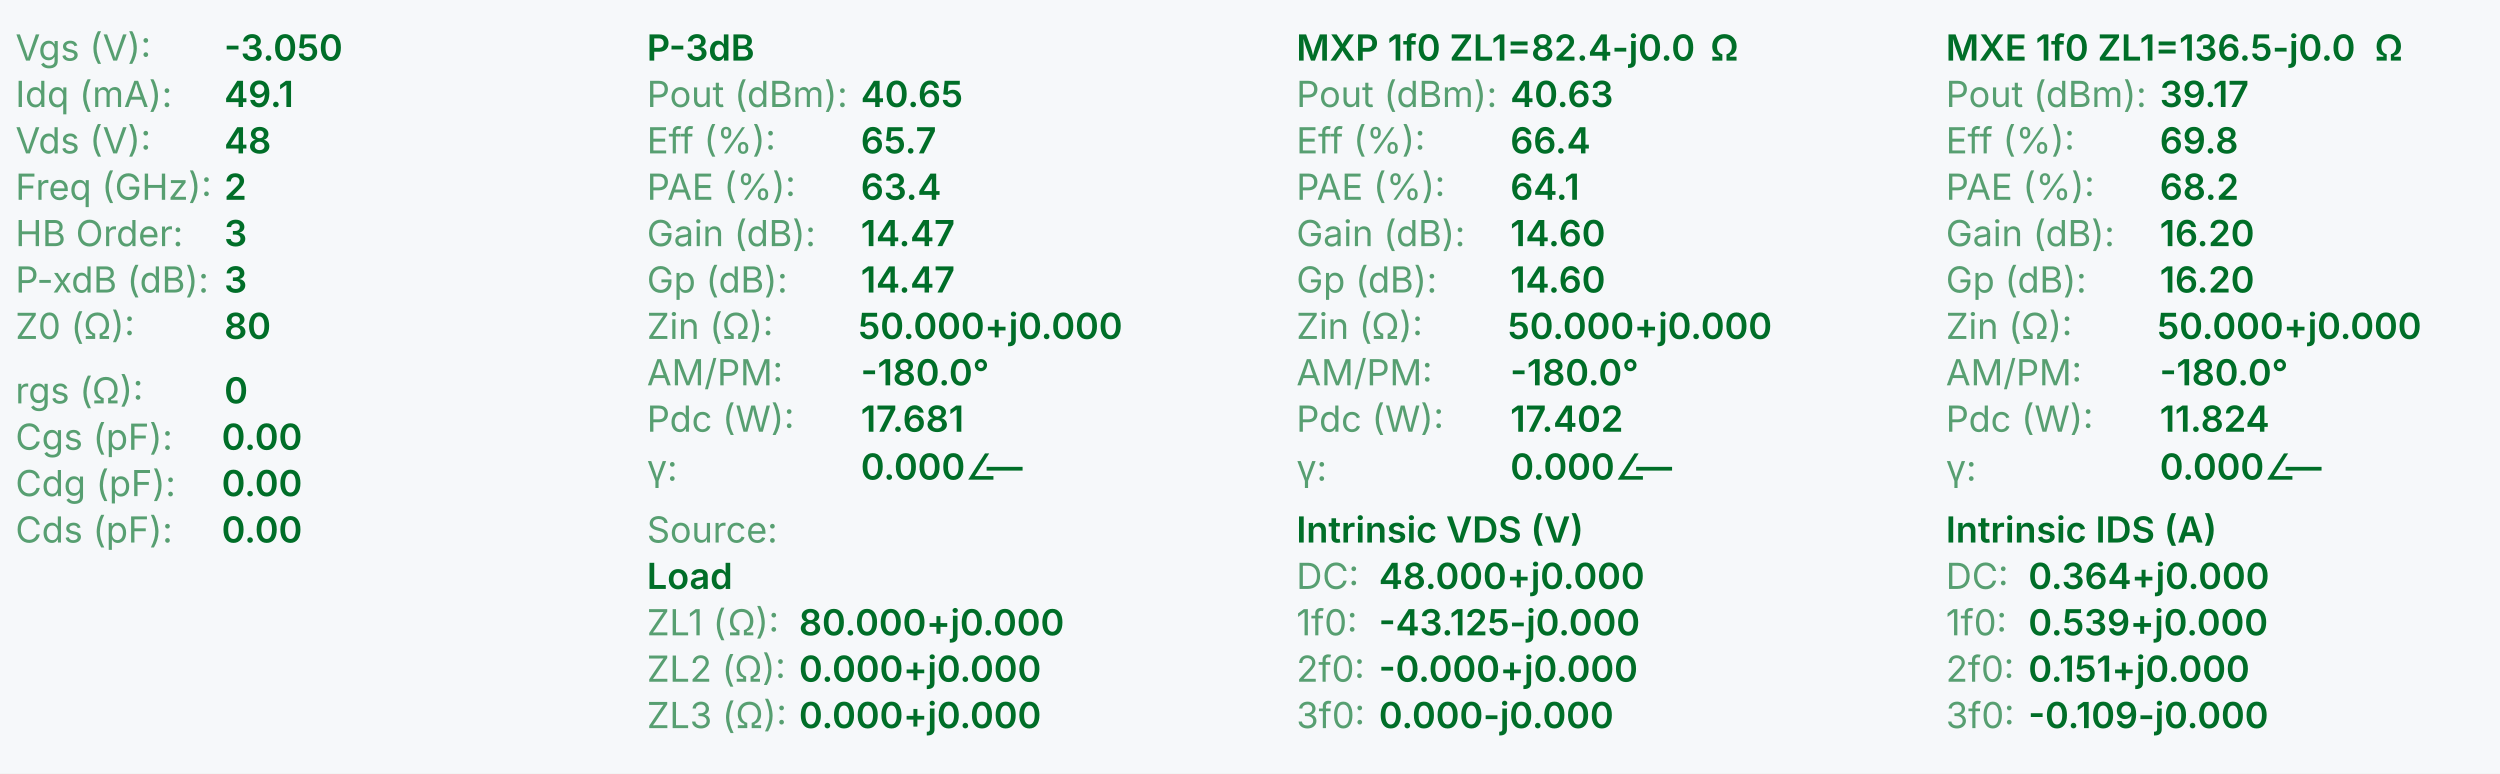
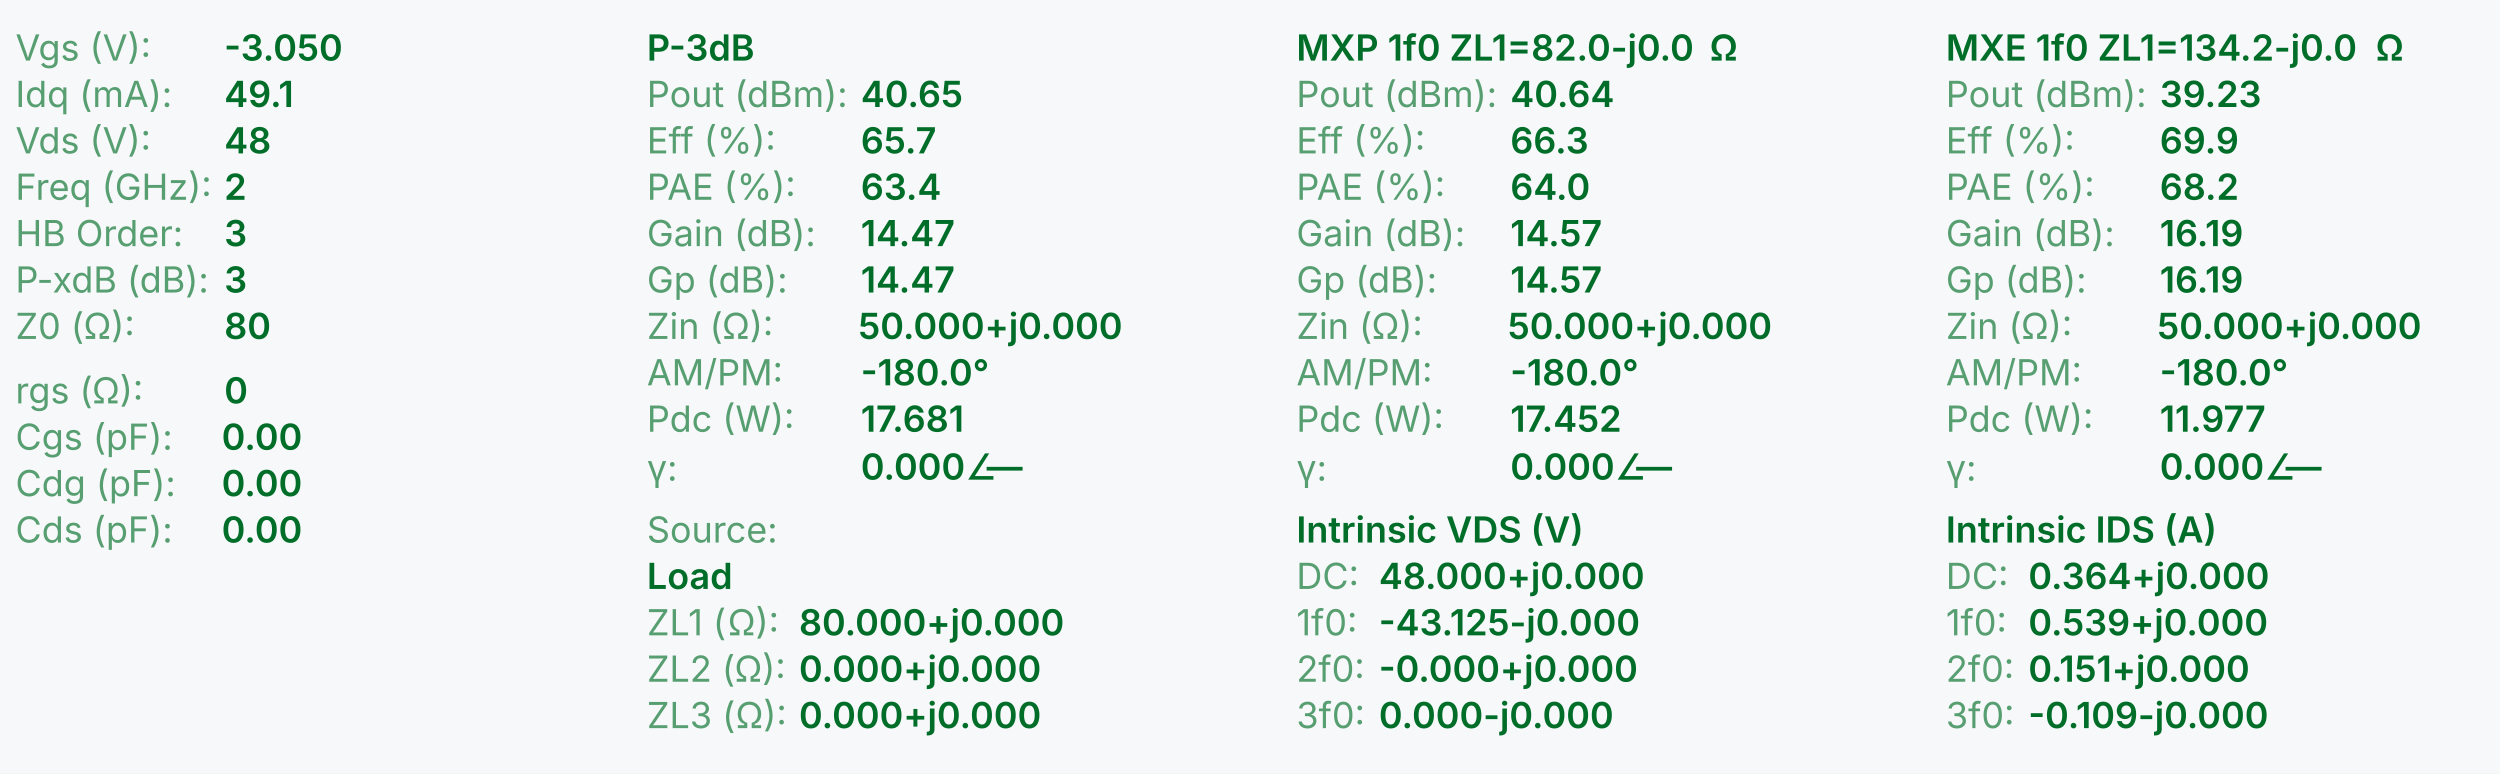
<svg xmlns="http://www.w3.org/2000/svg" width="970" height="300" viewBox="0 0 970 300">
  <rect fill="white" width="970" height="300" />
  <rect fill="#F6F8FA" width="970" height="300" />
  <clipPath id="harmonica-readout-strip_cl_0">
    <rect x="6" y="10" width="76" height="17" />
  </clipPath>
  <g clip-path="url(#harmonica-readout-strip_cl_0)">
    <text fill="#006E28" fill-opacity="0.647" transform="translate(6 10)" font-size="13.95" font-family="Inter" x="0, 8.72, 17.22, 24.51, 28.44, 33.49, 42.92, 47.98" y="13.51">
							Vgs (V):
					</text>
  </g>
  <clipPath id="harmonica-readout-strip_cl_1">
    <rect x="87" y="10" width="57" height="17" />
  </clipPath>
  <g clip-path="url(#harmonica-readout-strip_cl_1)">
    <text fill="#006E28" transform="translate(87 10)" font-size="13.95" font-weight="600" font-family="Inter" x="0, 6.41, 15.19, 18.85, 28.15, 36.98" y="13.51">
							-3.050
					</text>
  </g>
  <clipPath id="harmonica-readout-strip_cl_2">
    <rect x="6" y="28" width="76" height="17" />
  </clipPath>
  <g clip-path="url(#harmonica-readout-strip_cl_2)">
    <text fill="#006E28" fill-opacity="0.647" transform="translate(6 28)" font-size="13.95" font-family="Inter" x="0, 3.69, 12.35, 20.85, 24.77, 29.82, 41.95, 51.38, 56.44" y="13.51">
							Idq (mA):
					</text>
  </g>
  <clipPath id="harmonica-readout-strip_cl_3">
    <rect x="87" y="28" width="57" height="17" />
  </clipPath>
  <g clip-path="url(#harmonica-readout-strip_cl_3)">
    <text fill="#006E28" transform="translate(87 28)" font-size="13.95" font-weight="600" font-family="Inter" x="0, 9.29, 17.93, 20.74" y="13.51">
							49.1
					</text>
  </g>
  <clipPath id="harmonica-readout-strip_cl_4">
    <rect x="6" y="46" width="76" height="17" />
  </clipPath>
  <g clip-path="url(#harmonica-readout-strip_cl_4)">
    <text fill="#006E28" fill-opacity="0.647" transform="translate(6 46)" font-size="13.95" font-family="Inter" x="0, 8.72, 17.38, 24.67, 28.6, 33.65, 43.08, 48.13" y="13.51">
							Vds (V):
					</text>
  </g>
  <clipPath id="harmonica-readout-strip_cl_5">
    <rect x="87" y="46" width="57" height="17" />
  </clipPath>
  <g clip-path="url(#harmonica-readout-strip_cl_5)">
    <text fill="#006E28" transform="translate(87 46)" font-size="13.95" font-weight="600" font-family="Inter" x="0, 9.29" y="13.51">
							48
					</text>
  </g>
  <clipPath id="harmonica-readout-strip_cl_6">
    <rect x="6" y="64" width="76" height="17" />
  </clipPath>
  <g clip-path="url(#harmonica-readout-strip_cl_6)">
    <text fill="#006E28" fill-opacity="0.647" transform="translate(6 64)" font-size="13.95" font-family="Inter" x="0, 8.1, 13.06, 21.18, 29.68, 33.61, 38.66, 49.03, 59.35, 66.9, 71.95" y="13.51">
							Freq (GHz):
					</text>
  </g>
  <clipPath id="harmonica-readout-strip_cl_7">
    <rect x="87" y="64" width="97" height="17" />
  </clipPath>
  <g clip-path="url(#harmonica-readout-strip_cl_7)">
    <text fill="#006E28" transform="translate(87 64)" font-size="13.95" font-weight="600" font-family="Inter" x="0" y="13.51">
							2
					</text>
  </g>
  <clipPath id="harmonica-readout-strip_cl_8">
    <rect x="6" y="82" width="76" height="17" />
  </clipPath>
  <g clip-path="url(#harmonica-readout-strip_cl_8)">
    <text fill="#006E28" fill-opacity="0.647" transform="translate(6 82)" font-size="13.95" font-family="Inter" x="0, 10.32, 19.4, 23.32, 33.95, 38.9, 47.56, 55.68, 60.88" y="13.51">
							HB Order:
					</text>
  </g>
  <clipPath id="harmonica-readout-strip_cl_9">
    <rect x="87" y="82" width="19" height="17" />
  </clipPath>
  <g clip-path="url(#harmonica-readout-strip_cl_9)">
    <text fill="#006E28" transform="translate(87 82)" font-size="13.95" font-weight="600" font-family="Inter" x="0" y="13.51">
							3
					</text>
  </g>
  <clipPath id="harmonica-readout-strip_cl_10">
    <rect x="6" y="100" width="76" height="17" />
  </clipPath>
  <g clip-path="url(#harmonica-readout-strip_cl_10)">
    <text fill="#006E28" fill-opacity="0.647" transform="translate(6 100)" font-size="13.95" font-family="Inter" x="0, 8.22, 14.33, 21.54, 30.2, 39.28, 43.2, 48.09, 56.75, 65.83, 70.88" y="13.51">
							P-xdB (dB):
					</text>
  </g>
  <clipPath id="harmonica-readout-strip_cl_11">
    <rect x="87" y="100" width="66" height="17" />
  </clipPath>
  <g clip-path="url(#harmonica-readout-strip_cl_11)">
    <text fill="#006E28" transform="translate(87 100)" font-size="13.95" font-weight="600" font-family="Inter" x="0" y="13.51">
							3
					</text>
  </g>
  <clipPath id="harmonica-readout-strip_cl_12">
    <rect x="6" y="118" width="76" height="17" />
  </clipPath>
  <g clip-path="url(#harmonica-readout-strip_cl_12)">
    <text fill="#006E28" fill-opacity="0.647" transform="translate(6 118)" font-size="13.95" font-family="Inter" x="0, 8.72, 17.44, 21.36" y="13.51">
							Z0 (
					</text>
    <text fill="#006E28" fill-opacity="0.647" transform="translate(32.42 118)" font-size="13.95" font-family="Inter" x="0, 10.62, 15.67" y="13.51">
							Ω):
					</text>
  </g>
  <clipPath id="harmonica-readout-strip_cl_13">
    <rect x="87" y="118" width="78" height="17" />
  </clipPath>
  <g clip-path="url(#harmonica-readout-strip_cl_13)">
    <text fill="#006E28" transform="translate(87 118)" font-size="13.95" font-weight="600" font-family="Inter" x="0, 9.01" y="13.51">
							80
					</text>
  </g>
  <clipPath id="harmonica-readout-strip_cl_14">
    <rect x="6" y="143" width="76" height="17" />
  </clipPath>
  <g clip-path="url(#harmonica-readout-strip_cl_14)">
    <text fill="#006E28" fill-opacity="0.647" transform="translate(6 143)" font-size="13.95" font-family="Inter" x="0, 4.95, 13.46, 20.75, 24.67" y="13.51">
							rgs (
					</text>
    <text fill="#006E28" fill-opacity="0.647" transform="translate(35.72 143)" font-size="13.95" font-family="Inter" x="0, 10.62, 15.67" y="13.51">
							Ω):
					</text>
  </g>
  <clipPath id="harmonica-readout-strip_cl_15">
    <rect x="87" y="143" width="78" height="17" />
  </clipPath>
  <g clip-path="url(#harmonica-readout-strip_cl_15)">
    <text fill="#006E28" transform="translate(87 143)" font-size="13.95" font-weight="600" font-family="Inter" x="0" y="13.51">
							0
					</text>
  </g>
  <clipPath id="harmonica-readout-strip_cl_16">
    <rect x="6" y="161" width="76" height="17" />
  </clipPath>
  <g clip-path="url(#harmonica-readout-strip_cl_16)">
    <text fill="#006E28" fill-opacity="0.647" transform="translate(6 161)" font-size="13.95" font-family="Inter" x="0, 10.15, 18.65, 25.94, 29.86, 34.92, 43.42, 51.6, 56.66" y="13.51">
							Cgs (pF):
					</text>
  </g>
  <clipPath id="harmonica-readout-strip_cl_17">
    <rect x="86" y="161" width="149" height="17" />
  </clipPath>
  <g clip-path="url(#harmonica-readout-strip_cl_17)">
    <text fill="#006E28" transform="translate(86 161)" font-size="13.95" font-weight="600" font-family="Inter" x="0, 8.91, 12.56, 21.87" y="13.51">
							0.00
					</text>
  </g>
  <clipPath id="harmonica-readout-strip_cl_18">
    <rect x="6" y="179" width="76" height="17" />
  </clipPath>
  <g clip-path="url(#harmonica-readout-strip_cl_18)">
    <text fill="#006E28" fill-opacity="0.647" transform="translate(6 179)" font-size="13.95" font-family="Inter" x="0, 10.15, 18.81, 27.31, 31.23, 36.28, 44.79, 52.97, 58.02" y="13.51">
							Cdg (pF):
					</text>
  </g>
  <clipPath id="harmonica-readout-strip_cl_19">
    <rect x="86" y="179" width="149" height="17" />
  </clipPath>
  <g clip-path="url(#harmonica-readout-strip_cl_19)">
    <text fill="#006E28" transform="translate(86 179)" font-size="13.95" font-weight="600" font-family="Inter" x="0, 8.91, 12.56, 21.87" y="13.51">
							0.00
					</text>
  </g>
  <clipPath id="harmonica-readout-strip_cl_20">
    <rect x="6" y="197" width="76" height="17" />
  </clipPath>
  <g clip-path="url(#harmonica-readout-strip_cl_20)">
    <text fill="#006E28" fill-opacity="0.647" transform="translate(6 197)" font-size="13.95" font-family="Inter" x="0, 10.15, 18.81, 26.1, 30.02, 35.08, 43.58, 51.76, 56.81" y="13.51">
							Cds (pF):
					</text>
  </g>
  <clipPath id="harmonica-readout-strip_cl_21">
    <rect x="86" y="197" width="149" height="17" />
  </clipPath>
  <g clip-path="url(#harmonica-readout-strip_cl_21)">
    <text fill="#006E28" transform="translate(86 197)" font-size="13.95" font-weight="600" font-family="Inter" x="0, 8.91, 12.56, 21.87" y="13.51">
							0.00
					</text>
  </g>
  <clipPath id="harmonica-readout-strip_cl_22">
    <rect x="251" y="10" width="43" height="17" />
  </clipPath>
  <g clip-path="url(#harmonica-readout-strip_cl_22)">
    <text fill="#006E28" transform="translate(251 10)" font-size="13.95" font-weight="600" font-family="Inter" x="0, 8.78, 15.26, 24.46, 33.32" y="13.51">
							P-3dB
					</text>
  </g>
  <clipPath id="harmonica-readout-strip_cl_23">
    <rect x="251" y="28" width="78" height="17" />
  </clipPath>
  <g clip-path="url(#harmonica-readout-strip_cl_23)">
    <text fill="#006E28" fill-opacity="0.647" transform="translate(251 28)" font-size="13.95" font-family="Inter" x="0, 8.78, 17.1, 25.21, 30.28, 34.2, 39.1, 47.76, 56.83, 68.96, 74.01" y="13.51">
							Pout (dBm):
					</text>
  </g>
  <clipPath id="harmonica-readout-strip_cl_24">
    <rect x="334" y="28" width="66" height="17" />
  </clipPath>
  <g clip-path="url(#harmonica-readout-strip_cl_24)">
    <text fill="#006E28" transform="translate(334 28)" font-size="13.95" font-weight="600" font-family="Inter" x="0, 9.29, 18.2, 21.85, 30.89" y="13.51">
							40.65
					</text>
  </g>
  <clipPath id="harmonica-readout-strip_cl_25">
    <rect x="251" y="46" width="78" height="17" />
  </clipPath>
  <g clip-path="url(#harmonica-readout-strip_cl_25)">
    <text fill="#006E28" fill-opacity="0.647" transform="translate(251 46)" font-size="13.95" font-family="Inter" x="0, 8.34, 13.38, 18.41, 22.33, 27.39, 38.72, 43.77" y="13.51">
							Eff (%):
					</text>
  </g>
  <clipPath id="harmonica-readout-strip_cl_26">
    <rect x="334" y="46" width="57" height="17" />
  </clipPath>
  <g clip-path="url(#harmonica-readout-strip_cl_26)">
    <text fill="#006E28" transform="translate(334 46)" font-size="13.95" font-weight="600" font-family="Inter" x="0, 9.04, 17.53, 21.26" y="13.51">
							65.7
					</text>
  </g>
  <clipPath id="harmonica-readout-strip_cl_27">
    <rect x="251" y="64" width="78" height="17" />
  </clipPath>
  <g clip-path="url(#harmonica-readout-strip_cl_27)">
    <text fill="#006E28" fill-opacity="0.647" transform="translate(251 64)" font-size="13.95" font-family="Inter" x="0, 7.83, 17.26, 25.6, 29.53, 34.58, 45.91, 50.97" y="13.51">
							PAE (%):
					</text>
  </g>
  <clipPath id="harmonica-readout-strip_cl_28">
    <rect x="334" y="64" width="57" height="17" />
  </clipPath>
  <g clip-path="url(#harmonica-readout-strip_cl_28)">
    <text fill="#006E28" transform="translate(334 64)" font-size="13.95" font-weight="600" font-family="Inter" x="0, 9.04, 17.83, 21.88" y="13.51">
							63.4
					</text>
  </g>
  <clipPath id="harmonica-readout-strip_cl_29">
    <rect x="251" y="82" width="78" height="17" />
  </clipPath>
  <g clip-path="url(#harmonica-readout-strip_cl_29)">
    <text fill="#006E28" fill-opacity="0.647" transform="translate(251 82)" font-size="13.95" font-family="Inter" x="0, 10.36, 18.23, 21.54, 29.7, 33.63, 38.52, 47.18, 56.26, 61.31" y="13.51">
							Gain (dB):
					</text>
  </g>
  <clipPath id="harmonica-readout-strip_cl_30">
    <rect x="334" y="82" width="57" height="17" />
  </clipPath>
  <g clip-path="url(#harmonica-readout-strip_cl_30)">
    <text fill="#006E28" transform="translate(334 82)" font-size="13.95" font-weight="600" font-family="Inter" x="0, 6.71, 15.71, 19.76, 29.05" y="13.51">
							14.47
					</text>
  </g>
  <clipPath id="harmonica-readout-strip_cl_31">
    <rect x="251" y="100" width="78" height="17" />
  </clipPath>
  <g clip-path="url(#harmonica-readout-strip_cl_31)">
    <text fill="#006E28" fill-opacity="0.647" transform="translate(251 100)" font-size="13.95" font-family="Inter" x="0, 10.36, 18.87, 22.79, 27.68, 36.34, 45.42, 50.47" y="13.51">
							Gp (dB):
					</text>
  </g>
  <clipPath id="harmonica-readout-strip_cl_32">
    <rect x="334" y="100" width="57" height="17" />
  </clipPath>
  <g clip-path="url(#harmonica-readout-strip_cl_32)">
    <text fill="#006E28" transform="translate(334 100)" font-size="13.95" font-weight="600" font-family="Inter" x="0, 6.71, 15.71, 19.76, 29.05" y="13.51">
							14.47
					</text>
  </g>
  <clipPath id="harmonica-readout-strip_cl_33">
    <rect x="251" y="118" width="78" height="17" />
  </clipPath>
  <g clip-path="url(#harmonica-readout-strip_cl_33)">
    <text fill="#006E28" fill-opacity="0.647" transform="translate(251 118)" font-size="13.95" font-family="Inter" x="0, 8.72, 12.03, 20.19, 24.12" y="13.51">
							Zin (
					</text>
    <text fill="#006E28" fill-opacity="0.647" transform="translate(280.17 118)" font-size="13.95" font-family="Inter" x="0, 10.62, 15.67" y="13.51">
							Ω):
					</text>
  </g>
  <clipPath id="harmonica-readout-strip_cl_34">
    <rect x="333" y="118" width="154" height="17" />
  </clipPath>
  <g clip-path="url(#harmonica-readout-strip_cl_34)">
    <text fill="#006E28" transform="translate(333 118)" font-size="13.95" font-weight="600" font-family="Inter" x="0, 8.82, 17.73, 21.39, 30.69, 39.99, 49.3, 58.68, 62.32, 71.23, 74.88, 84.19, 93.49" y="13.51">
							50.000+j0.000
					</text>
  </g>
  <clipPath id="harmonica-readout-strip_cl_35">
    <rect x="251" y="136" width="78" height="17" />
  </clipPath>
  <g clip-path="url(#harmonica-readout-strip_cl_35)">
    <text fill="#006E28" fill-opacity="0.647" transform="translate(251 136)" font-size="13.95" font-family="Inter" x="0, 9.43, 21.84, 26.81, 35.67, 48.07" y="13.51">
							AM/PM:
					</text>
  </g>
  <clipPath id="harmonica-readout-strip_cl_36">
    <rect x="334" y="136" width="54" height="17" />
  </clipPath>
  <g clip-path="url(#harmonica-readout-strip_cl_36)">
    <text fill="#006E28" transform="translate(334 136)" font-size="13.95" font-weight="600" font-family="Inter" x="0, 6.5, 13.21, 22.22, 31.13, 34.78, 44.09" y="13.51">
							-180.0°
					</text>
  </g>
  <clipPath id="harmonica-readout-strip_cl_37">
    <rect x="251" y="154" width="78" height="17" />
  </clipPath>
  <g clip-path="url(#harmonica-readout-strip_cl_37)">
    <text fill="#006E28" fill-opacity="0.647" transform="translate(251 154)" font-size="13.95" font-family="Inter" x="0, 8.78, 17.44, 25.23, 29.15, 34.2, 47.44, 52.49" y="13.51">
							Pdc (W):
					</text>
  </g>
  <clipPath id="harmonica-readout-strip_cl_38">
    <rect x="334" y="154" width="94" height="17" />
  </clipPath>
  <g clip-path="url(#harmonica-readout-strip_cl_38)">
    <text fill="#006E28" transform="translate(334 154)" font-size="13.95" font-weight="600" font-family="Inter" x="0, 6.71, 13.15, 16.81, 25.85, 34.86" y="13.51">
							17.681
					</text>
  </g>
  <clipPath id="harmonica-readout-strip_cl_39">
    <rect x="251" y="173" width="78" height="17" />
  </clipPath>
  <g clip-path="url(#harmonica-readout-strip_cl_39)">
    <text fill="#006E28" fill-opacity="0.647" transform="translate(251 173)" font-size="13.95" font-family="Inter" x="0, 7.45" y="13.51">
							γ:
					</text>
  </g>
  <clipPath id="harmonica-readout-strip_cl_40">
    <rect x="334" y="172" width="131" height="19" />
  </clipPath>
  <g clip-path="url(#harmonica-readout-strip_cl_40)">
    <text fill="#006E28" transform="translate(334 172.58)" font-size="13.95" font-weight="600" font-family="Inter" x="0, 8.91, 12.56, 21.87, 31.17" y="13.51">
							0.000
					</text>
    <text fill="#006E28" transform="translate(374.48 176.22)" font-size="13.95" font-family="DejaVu Sans" x="0" y="9.88">
							∠
					</text>
    <text fill="#006E28" transform="translate(382.81 172.58)" font-size="13.95" font-weight="600" font-family="Inter" x="0" y="13.51">
							—
					</text>
  </g>
  <clipPath id="harmonica-readout-strip_cl_41">
    <rect x="503" y="10" width="172" height="17" />
  </clipPath>
  <g clip-path="url(#harmonica-readout-strip_cl_41)">
-     <text fill="#006E28" transform="translate(503 10)" font-size="13.95" font-weight="600" font-family="Inter" x="0, 12.76, 22.73, 31.77, 35, 41.83, 47.21, 56.81, 60.04, 69.35, 76.63, 83.46, 92.94, 102.16, 110.95, 115.1, 124.56, 131.1, 134.89, 144.08, 147.81, 157.41" y="13.51">
- 							MXP 1f0 ZL1=82.4-j0.0 
- 					</text>
-     <text fill="#006E28" transform="translate(663.65 10)" font-size="13.95" font-weight="600" font-family="Inter" x="0" y="13.51">
+     <text fill="#006E28" transform="translate(503 10)" font-size="13.95" font-weight="600" font-family="Inter" x="0, 12.76, 22.73, 31.77, 35, 41.83, 47.21, 56.81, 60.04, 69.35, 76.63, 83.46, 92.94, 102.16, 110.95, 114.68, 124.28, 130.82, 134.62, 143.8, 147.54, 157.14" y="13.51">
+ 							MXP 1f0 ZL1=82.0-j0.0 
+ 					</text>
+     <text fill="#006E28" transform="translate(663.37 10)" font-size="13.95" font-weight="600" font-family="Inter" x="0" y="13.51">
							Ω
					</text>
  </g>
  <clipPath id="harmonica-readout-strip_cl_42">
    <rect x="503" y="28" width="78" height="17" />
  </clipPath>
  <g clip-path="url(#harmonica-readout-strip_cl_42)">
    <text fill="#006E28" fill-opacity="0.647" transform="translate(503 28)" font-size="13.95" font-family="Inter" x="0, 8.78, 17.1, 25.21, 30.28, 34.2, 39.1, 47.76, 56.83, 68.96, 74.01" y="13.51">
							Pout (dBm):
					</text>
  </g>
  <clipPath id="harmonica-readout-strip_cl_43">
    <rect x="586" y="28" width="66" height="17" />
  </clipPath>
  <g clip-path="url(#harmonica-readout-strip_cl_43)">
    <text fill="#006E28" transform="translate(586 28)" font-size="13.95" font-weight="600" font-family="Inter" x="0, 9.29, 18.2, 21.85, 30.89" y="13.51">
- 							40.63
+ 							40.64
					</text>
  </g>
  <clipPath id="harmonica-readout-strip_cl_44">
    <rect x="503" y="46" width="78" height="17" />
  </clipPath>
  <g clip-path="url(#harmonica-readout-strip_cl_44)">
    <text fill="#006E28" fill-opacity="0.647" transform="translate(503 46)" font-size="13.95" font-family="Inter" x="0, 8.34, 13.38, 18.41, 22.33, 27.39, 38.72, 43.77" y="13.51">
							Eff (%):
					</text>
  </g>
  <clipPath id="harmonica-readout-strip_cl_45">
    <rect x="586" y="46" width="57" height="17" />
  </clipPath>
  <g clip-path="url(#harmonica-readout-strip_cl_45)">
-     <text fill="#006E28" transform="translate(586 46)" font-size="13.95" font-weight="600" font-family="Inter" x="0, 9.04, 17.65, 21.7" y="13.51">
- 							66.4
+     <text fill="#006E28" transform="translate(586 46)" font-size="13.95" font-weight="600" font-family="Inter" x="0, 9.04, 17.65, 21.36" y="13.51">
+ 							66.3
					</text>
  </g>
  <clipPath id="harmonica-readout-strip_cl_46">
    <rect x="503" y="64" width="78" height="17" />
  </clipPath>
  <g clip-path="url(#harmonica-readout-strip_cl_46)">
    <text fill="#006E28" fill-opacity="0.647" transform="translate(503 64)" font-size="13.95" font-family="Inter" x="0, 7.83, 17.26, 25.6, 29.53, 34.58, 45.91, 50.97" y="13.51">
							PAE (%):
					</text>
  </g>
  <clipPath id="harmonica-readout-strip_cl_47">
    <rect x="586" y="64" width="57" height="17" />
  </clipPath>
  <g clip-path="url(#harmonica-readout-strip_cl_47)">
-     <text fill="#006E28" transform="translate(586 64)" font-size="13.95" font-weight="600" font-family="Inter" x="0, 9.04, 18.04, 20.85" y="13.51">
- 							64.1
+     <text fill="#006E28" transform="translate(586 64)" font-size="13.95" font-weight="600" font-family="Inter" x="0, 9.04, 18.04, 21.7" y="13.51">
+ 							64.0
					</text>
  </g>
  <clipPath id="harmonica-readout-strip_cl_48">
    <rect x="503" y="82" width="78" height="17" />
  </clipPath>
  <g clip-path="url(#harmonica-readout-strip_cl_48)">
    <text fill="#006E28" fill-opacity="0.647" transform="translate(503 82)" font-size="13.95" font-family="Inter" x="0, 10.36, 18.23, 21.54, 29.7, 33.63, 38.52, 47.18, 56.26, 61.31" y="13.51">
							Gain (dB):
					</text>
  </g>
  <clipPath id="harmonica-readout-strip_cl_49">
    <rect x="586" y="82" width="57" height="17" />
  </clipPath>
  <g clip-path="url(#harmonica-readout-strip_cl_49)">
-     <text fill="#006E28" transform="translate(586 82)" font-size="13.95" font-weight="600" font-family="Inter" x="0, 6.71, 15.71, 19.37, 28.41" y="13.51">
- 							14.60
+     <text fill="#006E28" transform="translate(586 82)" font-size="13.95" font-weight="600" font-family="Inter" x="0, 6.71, 15.71, 19.64, 28.47" y="13.51">
+ 							14.57
					</text>
  </g>
  <clipPath id="harmonica-readout-strip_cl_50">
    <rect x="503" y="100" width="78" height="17" />
  </clipPath>
  <g clip-path="url(#harmonica-readout-strip_cl_50)">
    <text fill="#006E28" fill-opacity="0.647" transform="translate(503 100)" font-size="13.95" font-family="Inter" x="0, 10.36, 18.87, 22.79, 27.68, 36.34, 45.42, 50.47" y="13.51">
							Gp (dB):
					</text>
  </g>
  <clipPath id="harmonica-readout-strip_cl_51">
    <rect x="586" y="100" width="57" height="17" />
  </clipPath>
  <g clip-path="url(#harmonica-readout-strip_cl_51)">
-     <text fill="#006E28" transform="translate(586 100)" font-size="13.95" font-weight="600" font-family="Inter" x="0, 6.71, 15.71, 19.37, 28.41" y="13.51">
- 							14.60
+     <text fill="#006E28" transform="translate(586 100)" font-size="13.95" font-weight="600" font-family="Inter" x="0, 6.71, 15.71, 19.64, 28.47" y="13.51">
+ 							14.57
					</text>
  </g>
  <clipPath id="harmonica-readout-strip_cl_52">
    <rect x="503" y="118" width="78" height="17" />
  </clipPath>
  <g clip-path="url(#harmonica-readout-strip_cl_52)">
    <text fill="#006E28" fill-opacity="0.647" transform="translate(503 118)" font-size="13.95" font-family="Inter" x="0, 8.72, 12.03, 20.19, 24.12" y="13.51">
							Zin (
					</text>
    <text fill="#006E28" fill-opacity="0.647" transform="translate(532.17 118)" font-size="13.95" font-family="Inter" x="0, 10.62, 15.67" y="13.51">
							Ω):
					</text>
  </g>
  <clipPath id="harmonica-readout-strip_cl_53">
    <rect x="585" y="118" width="154" height="17" />
  </clipPath>
  <g clip-path="url(#harmonica-readout-strip_cl_53)">
    <text fill="#006E28" transform="translate(585 118)" font-size="13.95" font-weight="600" font-family="Inter" x="0, 8.82, 17.73, 21.39, 30.69, 39.99, 49.3, 58.68, 62.32, 71.23, 74.88, 84.19, 93.49" y="13.51">
							50.000+j0.000
					</text>
  </g>
  <clipPath id="harmonica-readout-strip_cl_54">
    <rect x="503" y="136" width="78" height="17" />
  </clipPath>
  <g clip-path="url(#harmonica-readout-strip_cl_54)">
    <text fill="#006E28" fill-opacity="0.647" transform="translate(503 136)" font-size="13.95" font-family="Inter" x="0, 9.43, 21.84, 26.81, 35.67, 48.07" y="13.51">
							AM/PM:
					</text>
  </g>
  <clipPath id="harmonica-readout-strip_cl_55">
    <rect x="586" y="136" width="54" height="17" />
  </clipPath>
  <g clip-path="url(#harmonica-readout-strip_cl_55)">
    <text fill="#006E28" transform="translate(586 136)" font-size="13.95" font-weight="600" font-family="Inter" x="0, 6.5, 13.21, 22.22, 31.13, 34.78, 44.09" y="13.51">
							-180.0°
					</text>
  </g>
  <clipPath id="harmonica-readout-strip_cl_56">
    <rect x="503" y="154" width="78" height="17" />
  </clipPath>
  <g clip-path="url(#harmonica-readout-strip_cl_56)">
    <text fill="#006E28" fill-opacity="0.647" transform="translate(503 154)" font-size="13.95" font-family="Inter" x="0, 8.78, 17.44, 25.23, 29.15, 34.2, 47.44, 52.49" y="13.51">
							Pdc (W):
					</text>
  </g>
  <clipPath id="harmonica-readout-strip_cl_57">
    <rect x="586" y="154" width="94" height="17" />
  </clipPath>
  <g clip-path="url(#harmonica-readout-strip_cl_57)">
-     <text fill="#006E28" transform="translate(586 154)" font-size="13.95" font-weight="600" font-family="Inter" x="0, 6.71, 13.15, 17.21, 26.49, 35.8" y="13.51">
- 							17.402
+     <text fill="#006E28" transform="translate(586 154)" font-size="13.95" font-weight="600" font-family="Inter" x="0, 6.71, 13.15, 17.21, 26.49, 35.32" y="13.51">
+ 							17.452
					</text>
  </g>
  <clipPath id="harmonica-readout-strip_cl_58">
    <rect x="503" y="173" width="78" height="17" />
  </clipPath>
  <g clip-path="url(#harmonica-readout-strip_cl_58)">
    <text fill="#006E28" fill-opacity="0.647" transform="translate(503 173)" font-size="13.95" font-family="Inter" x="0, 7.45" y="13.51">
							γ:
					</text>
  </g>
  <clipPath id="harmonica-readout-strip_cl_59">
    <rect x="586" y="172" width="131" height="19" />
  </clipPath>
  <g clip-path="url(#harmonica-readout-strip_cl_59)">
    <text fill="#006E28" transform="translate(586 172.58)" font-size="13.95" font-weight="600" font-family="Inter" x="0, 8.91, 12.56, 21.87, 31.17" y="13.51">
							0.000
					</text>
    <text fill="#006E28" transform="translate(626.48 176.22)" font-size="13.95" font-family="DejaVu Sans" x="0" y="9.88">
							∠
					</text>
    <text fill="#006E28" transform="translate(634.81 172.58)" font-size="13.95" font-weight="600" font-family="Inter" x="0" y="13.51">
							—
					</text>
  </g>
  <clipPath id="harmonica-readout-strip_cl_60">
    <rect x="755" y="10" width="178" height="17" />
  </clipPath>
  <g clip-path="url(#harmonica-readout-strip_cl_60)">
-     <text fill="#006E28" transform="translate(755 10)" font-size="13.95" font-weight="600" font-family="Inter" x="0, 12.76, 22.73, 31.28, 34.51, 41.34, 46.72, 56.32, 59.55, 68.86, 76.14, 82.97, 92.45, 99.28, 108.48, 117.27, 121.34, 130.33, 136.87, 140.67, 149.85, 153.59, 163.19" y="13.51">
- 							MXE 1f0 ZL1=136.5-j0.0 
- 					</text>
-     <text fill="#006E28" transform="translate(921.42 10)" font-size="13.95" font-weight="600" font-family="Inter" x="0" y="13.51">
+     <text fill="#006E28" transform="translate(755 10)" font-size="13.95" font-weight="600" font-family="Inter" x="0, 12.76, 22.73, 31.28, 34.51, 41.34, 46.72, 56.32, 59.55, 68.86, 76.14, 82.97, 92.45, 99.28, 108.48, 117.74, 121.9, 130.68, 137.22, 141.02, 150.2, 153.94, 163.54" y="13.51">
+ 							MXE 1f0 ZL1=134.2-j0.0 
+ 					</text>
+     <text fill="#006E28" transform="translate(921.78 10)" font-size="13.95" font-weight="600" font-family="Inter" x="0" y="13.51">
							Ω
					</text>
  </g>
  <clipPath id="harmonica-readout-strip_cl_61">
    <rect x="755" y="28" width="78" height="17" />
  </clipPath>
  <g clip-path="url(#harmonica-readout-strip_cl_61)">
    <text fill="#006E28" fill-opacity="0.647" transform="translate(755 28)" font-size="13.95" font-family="Inter" x="0, 8.78, 17.1, 25.21, 30.28, 34.2, 39.1, 47.76, 56.83, 68.96, 74.01" y="13.51">
							Pout (dBm):
					</text>
  </g>
  <clipPath id="harmonica-readout-strip_cl_62">
    <rect x="838" y="28" width="66" height="17" />
  </clipPath>
  <g clip-path="url(#harmonica-readout-strip_cl_62)">
-     <text fill="#006E28" transform="translate(838 28)" font-size="13.95" font-weight="600" font-family="Inter" x="0, 9.09, 17.74, 20.54, 27.25" y="13.51">
- 							39.17
+     <text fill="#006E28" transform="translate(838 28)" font-size="13.95" font-weight="600" font-family="Inter" x="0, 9.09, 17.74, 21.79, 30.46" y="13.51">
+ 							39.23
					</text>
  </g>
  <clipPath id="harmonica-readout-strip_cl_63">
    <rect x="755" y="46" width="78" height="17" />
  </clipPath>
  <g clip-path="url(#harmonica-readout-strip_cl_63)">
    <text fill="#006E28" fill-opacity="0.647" transform="translate(755 46)" font-size="13.95" font-family="Inter" x="0, 8.34, 13.38, 18.41, 22.33, 27.39, 38.72, 43.77" y="13.51">
							Eff (%):
					</text>
  </g>
  <clipPath id="harmonica-readout-strip_cl_64">
    <rect x="838" y="46" width="57" height="17" />
  </clipPath>
  <g clip-path="url(#harmonica-readout-strip_cl_64)">
-     <text fill="#006E28" transform="translate(838 46)" font-size="13.95" font-weight="600" font-family="Inter" x="0, 9.04, 17.69, 21.36" y="13.51">
- 							69.8
+     <text fill="#006E28" transform="translate(838 46)" font-size="13.95" font-weight="600" font-family="Inter" x="0, 9.04, 17.69, 21.58" y="13.51">
+ 							69.9
					</text>
  </g>
  <clipPath id="harmonica-readout-strip_cl_65">
    <rect x="755" y="64" width="78" height="17" />
  </clipPath>
  <g clip-path="url(#harmonica-readout-strip_cl_65)">
    <text fill="#006E28" fill-opacity="0.647" transform="translate(755 64)" font-size="13.95" font-family="Inter" x="0, 7.83, 17.26, 25.6, 29.53, 34.58, 45.91, 50.97" y="13.51">
							PAE (%):
					</text>
  </g>
  <clipPath id="harmonica-readout-strip_cl_66">
    <rect x="838" y="64" width="57" height="17" />
  </clipPath>
  <g clip-path="url(#harmonica-readout-strip_cl_66)">
    <text fill="#006E28" transform="translate(838 64)" font-size="13.95" font-weight="600" font-family="Inter" x="0, 9.04, 17.75, 21.8" y="13.51">
							68.2
					</text>
  </g>
  <clipPath id="harmonica-readout-strip_cl_67">
    <rect x="755" y="82" width="78" height="17" />
  </clipPath>
  <g clip-path="url(#harmonica-readout-strip_cl_67)">
    <text fill="#006E28" fill-opacity="0.647" transform="translate(755 82)" font-size="13.95" font-family="Inter" x="0, 10.36, 18.23, 21.54, 29.7, 33.63, 38.52, 47.18, 56.26, 61.31" y="13.51">
							Gain (dB):
					</text>
  </g>
  <clipPath id="harmonica-readout-strip_cl_68">
    <rect x="838" y="82" width="57" height="17" />
  </clipPath>
  <g clip-path="url(#harmonica-readout-strip_cl_68)">
-     <text fill="#006E28" transform="translate(838 82)" font-size="13.95" font-weight="600" font-family="Inter" x="0, 6.71, 15.31, 19.37, 28.04" y="13.51">
- 							16.20
+     <text fill="#006E28" transform="translate(838 82)" font-size="13.95" font-weight="600" font-family="Inter" x="0, 6.71, 15.31, 18.12, 24.83" y="13.51">
+ 							16.19
					</text>
  </g>
  <clipPath id="harmonica-readout-strip_cl_69">
    <rect x="755" y="100" width="78" height="17" />
  </clipPath>
  <g clip-path="url(#harmonica-readout-strip_cl_69)">
    <text fill="#006E28" fill-opacity="0.647" transform="translate(755 100)" font-size="13.95" font-family="Inter" x="0, 10.36, 18.87, 22.79, 27.68, 36.34, 45.42, 50.47" y="13.51">
							Gp (dB):
					</text>
  </g>
  <clipPath id="harmonica-readout-strip_cl_70">
    <rect x="838" y="100" width="57" height="17" />
  </clipPath>
  <g clip-path="url(#harmonica-readout-strip_cl_70)">
-     <text fill="#006E28" transform="translate(838 100)" font-size="13.95" font-weight="600" font-family="Inter" x="0, 6.71, 15.31, 19.37, 28.04" y="13.51">
- 							16.20
+     <text fill="#006E28" transform="translate(838 100)" font-size="13.95" font-weight="600" font-family="Inter" x="0, 6.71, 15.31, 18.12, 24.83" y="13.51">
+ 							16.19
					</text>
  </g>
  <clipPath id="harmonica-readout-strip_cl_71">
    <rect x="755" y="118" width="78" height="17" />
  </clipPath>
  <g clip-path="url(#harmonica-readout-strip_cl_71)">
    <text fill="#006E28" fill-opacity="0.647" transform="translate(755 118)" font-size="13.95" font-family="Inter" x="0, 8.72, 12.03, 20.19, 24.12" y="13.51">
							Zin (
					</text>
    <text fill="#006E28" fill-opacity="0.647" transform="translate(784.17 118)" font-size="13.95" font-family="Inter" x="0, 10.62, 15.67" y="13.51">
							Ω):
					</text>
  </g>
  <clipPath id="harmonica-readout-strip_cl_72">
    <rect x="837" y="118" width="154" height="17" />
  </clipPath>
  <g clip-path="url(#harmonica-readout-strip_cl_72)">
    <text fill="#006E28" transform="translate(837 118)" font-size="13.95" font-weight="600" font-family="Inter" x="0, 8.82, 17.73, 21.39, 30.69, 39.99, 49.3, 58.68, 62.32, 71.23, 74.88, 84.19, 93.49" y="13.51">
							50.000+j0.000
					</text>
  </g>
  <clipPath id="harmonica-readout-strip_cl_73">
    <rect x="755" y="136" width="78" height="17" />
  </clipPath>
  <g clip-path="url(#harmonica-readout-strip_cl_73)">
    <text fill="#006E28" fill-opacity="0.647" transform="translate(755 136)" font-size="13.95" font-family="Inter" x="0, 9.43, 21.84, 26.81, 35.67, 48.07" y="13.51">
							AM/PM:
					</text>
  </g>
  <clipPath id="harmonica-readout-strip_cl_74">
    <rect x="838" y="136" width="54" height="17" />
  </clipPath>
  <g clip-path="url(#harmonica-readout-strip_cl_74)">
    <text fill="#006E28" transform="translate(838 136)" font-size="13.95" font-weight="600" font-family="Inter" x="0, 6.5, 13.21, 22.22, 31.13, 34.78, 44.09" y="13.51">
							-180.0°
					</text>
  </g>
  <clipPath id="harmonica-readout-strip_cl_75">
    <rect x="755" y="154" width="78" height="17" />
  </clipPath>
  <g clip-path="url(#harmonica-readout-strip_cl_75)">
    <text fill="#006E28" fill-opacity="0.647" transform="translate(755 154)" font-size="13.95" font-family="Inter" x="0, 8.78, 17.44, 25.23, 29.15, 34.2, 47.44, 52.49" y="13.51">
							Pdc (W):
					</text>
  </g>
  <clipPath id="harmonica-readout-strip_cl_76">
    <rect x="838" y="154" width="94" height="17" />
  </clipPath>
  <g clip-path="url(#harmonica-readout-strip_cl_76)">
-     <text fill="#006E28" transform="translate(838 154)" font-size="13.95" font-weight="600" font-family="Inter" x="0, 6.71, 12.86, 16.53, 25.54, 34" y="13.51">
- 							11.824
+     <text fill="#006E28" transform="translate(838 154)" font-size="13.95" font-weight="600" font-family="Inter" x="0, 6.71, 12.86, 16.75, 25.52, 33.99" y="13.51">
+ 							11.977
					</text>
  </g>
  <clipPath id="harmonica-readout-strip_cl_77">
    <rect x="755" y="173" width="78" height="17" />
  </clipPath>
  <g clip-path="url(#harmonica-readout-strip_cl_77)">
    <text fill="#006E28" fill-opacity="0.647" transform="translate(755 173)" font-size="13.95" font-family="Inter" x="0, 7.45" y="13.51">
							γ:
					</text>
  </g>
  <clipPath id="harmonica-readout-strip_cl_78">
    <rect x="838" y="172" width="131" height="19" />
  </clipPath>
  <g clip-path="url(#harmonica-readout-strip_cl_78)">
    <text fill="#006E28" transform="translate(838 172.58)" font-size="13.95" font-weight="600" font-family="Inter" x="0, 8.91, 12.56, 21.87, 31.17" y="13.51">
							0.000
					</text>
    <text fill="#006E28" transform="translate(878.48 176.22)" font-size="13.95" font-family="DejaVu Sans" x="0" y="9.88">
							∠
					</text>
    <text fill="#006E28" transform="translate(886.81 172.58)" font-size="13.95" font-weight="600" font-family="Inter" x="0" y="13.51">
							—
					</text>
  </g>
  <clipPath id="harmonica-readout-strip_cl_79">
    <rect x="251" y="197" width="54" height="17" />
  </clipPath>
  <g clip-path="url(#harmonica-readout-strip_cl_79)">
    <text fill="#006E28" fill-opacity="0.647" transform="translate(251 197)" font-size="13.95" font-family="Inter" x="0, 8.9, 17.22, 25.33, 30.28, 38.07, 46.19" y="13.51">
							Source:
					</text>
  </g>
  <clipPath id="harmonica-readout-strip_cl_80">
    <rect x="310" y="197" width="107" height="17" />
  </clipPath>
  <g clip-path="url(#harmonica-readout-strip_cl_80)">
    <text fill="#006E28" transform="translate(310 197)" font-size="13.95" font-weight="600" font-family="Inter" />
  </g>
  <clipPath id="harmonica-readout-strip_cl_81">
    <rect x="251" y="215" width="34" height="17" />
  </clipPath>
  <g clip-path="url(#harmonica-readout-strip_cl_81)">
    <text fill="#006E28" transform="translate(251 215)" font-size="13.95" font-weight="600" font-family="Inter" x="0, 7.92, 16.48, 24.57" y="13.51">
							Load
					</text>
  </g>
  <clipPath id="harmonica-readout-strip_cl_82">
    <rect x="251" y="233" width="54" height="17" />
  </clipPath>
  <g clip-path="url(#harmonica-readout-strip_cl_82)">
    <text fill="#006E28" fill-opacity="0.647" transform="translate(251 233)" font-size="13.95" font-family="Inter" x="0, 8.72, 15.93, 22.41, 26.34" y="13.51">
							ZL1 (
					</text>
    <text fill="#006E28" fill-opacity="0.647" transform="translate(282.39 233)" font-size="13.95" font-family="Inter" x="0, 10.62, 15.67" y="13.51">
							Ω):
					</text>
  </g>
  <clipPath id="harmonica-readout-strip_cl_83">
    <rect x="310" y="233" width="154" height="17" />
  </clipPath>
  <g clip-path="url(#harmonica-readout-strip_cl_83)">
    <text fill="#006E28" transform="translate(310 233)" font-size="13.95" font-weight="600" font-family="Inter" x="0, 9.01, 17.92, 21.58, 30.88, 40.18, 49.49, 58.87, 62.51, 71.41, 75.07, 84.37, 93.68" y="13.51">
							80.000+j0.000
					</text>
  </g>
  <clipPath id="harmonica-readout-strip_cl_84">
    <rect x="251" y="251" width="54" height="17" />
  </clipPath>
  <g clip-path="url(#harmonica-readout-strip_cl_84)">
    <text fill="#006E28" fill-opacity="0.647" transform="translate(251 251)" font-size="13.95" font-family="Inter" x="0, 8.72, 16.57, 25.01, 28.93" y="13.51">
							ZL2 (
					</text>
    <text fill="#006E28" fill-opacity="0.647" transform="translate(284.99 251)" font-size="13.95" font-family="Inter" x="0, 10.62, 15.67" y="13.51">
							Ω):
					</text>
  </g>
  <clipPath id="harmonica-readout-strip_cl_85">
    <rect x="310" y="251" width="154" height="17" />
  </clipPath>
  <g clip-path="url(#harmonica-readout-strip_cl_85)">
    <text fill="#006E28" transform="translate(310 251)" font-size="13.95" font-weight="600" font-family="Inter" x="0, 8.91, 12.56, 21.87, 31.17, 40.48, 49.86, 53.49, 62.4, 66.06, 75.36, 84.67" y="13.51">
							0.000+j0.000
					</text>
  </g>
  <clipPath id="harmonica-readout-strip_cl_86">
    <rect x="251" y="269" width="54" height="17" />
  </clipPath>
  <g clip-path="url(#harmonica-readout-strip_cl_86)">
    <text fill="#006E28" fill-opacity="0.647" transform="translate(251 269)" font-size="13.95" font-family="Inter" x="0, 8.72, 16.57, 25.44, 29.37" y="13.51">
							ZL3 (
					</text>
    <text fill="#006E28" fill-opacity="0.647" transform="translate(285.42 269)" font-size="13.95" font-family="Inter" x="0, 10.62, 15.67" y="13.51">
							Ω):
					</text>
  </g>
  <clipPath id="harmonica-readout-strip_cl_87">
    <rect x="310" y="269" width="154" height="17" />
  </clipPath>
  <g clip-path="url(#harmonica-readout-strip_cl_87)">
    <text fill="#006E28" transform="translate(310 269)" font-size="13.95" font-weight="600" font-family="Inter" x="0, 8.91, 12.56, 21.87, 31.17, 40.48, 49.86, 53.49, 62.4, 66.06, 75.36, 84.67" y="13.51">
							0.000+j0.000
					</text>
  </g>
  <clipPath id="harmonica-readout-strip_cl_88">
    <rect x="503" y="197" width="115" height="17" />
  </clipPath>
  <g clip-path="url(#harmonica-readout-strip_cl_88)">
    <text fill="#006E28" transform="translate(503 197)" font-size="13.95" font-weight="600" font-family="Inter" x="0, 3.91, 12.59, 18.01, 23.71, 27.51, 36.18, 44.02, 47.81, 56.01, 59.24, 69.67, 79.82, 88.96, 92.19, 97.9, 108.33" y="13.51">
							Intrinsic VDS (V)
					</text>
  </g>
  <clipPath id="harmonica-readout-strip_cl_89">
    <rect x="503" y="215" width="27" height="17" />
  </clipPath>
  <g clip-path="url(#harmonica-readout-strip_cl_89)">
    <text fill="#006E28" fill-opacity="0.647" transform="translate(503 215)" font-size="13.95" font-family="Inter" x="0, 10.03, 20.17" y="13.51">
							DC:
					</text>
  </g>
  <clipPath id="harmonica-readout-strip_cl_90">
    <rect x="535" y="215" width="154" height="17" />
  </clipPath>
  <g clip-path="url(#harmonica-readout-strip_cl_90)">
    <text fill="#006E28" transform="translate(535 215)" font-size="13.95" font-weight="600" font-family="Inter" x="0, 9.29, 18, 21.65, 30.96, 40.26, 49.57, 58.95, 62.59, 71.49, 75.15, 84.45, 93.76" y="13.51">
							48.000+j0.000
					</text>
  </g>
  <clipPath id="harmonica-readout-strip_cl_91">
    <rect x="503" y="233" width="27" height="17" />
  </clipPath>
  <g clip-path="url(#harmonica-readout-strip_cl_91)">
    <text fill="#006E28" fill-opacity="0.647" transform="translate(503 233)" font-size="13.95" font-family="Inter" x="0, 6.48, 11.51, 20.23" y="13.51">
							1f0:
					</text>
  </g>
  <clipPath id="harmonica-readout-strip_cl_92">
    <rect x="535" y="233" width="154" height="17" />
  </clipPath>
  <g clip-path="url(#harmonica-readout-strip_cl_92)">
    <text fill="#006E28" transform="translate(535 233)" font-size="13.95" font-weight="600" font-family="Inter" x="0, 6.5, 15.79, 24.58, 27.38, 34.09, 42.76, 51.58, 58.08, 61.72, 70.63, 74.28, 83.59, 92.89" y="13.51">
							-43.125-j0.000
					</text>
  </g>
  <clipPath id="harmonica-readout-strip_cl_93">
    <rect x="503" y="251" width="27" height="17" />
  </clipPath>
  <g clip-path="url(#harmonica-readout-strip_cl_93)">
    <text fill="#006E28" fill-opacity="0.647" transform="translate(503 251)" font-size="13.95" font-family="Inter" x="0, 8.44, 13.48, 22.19" y="13.51">
							2f0:
					</text>
  </g>
  <clipPath id="harmonica-readout-strip_cl_94">
    <rect x="535" y="251" width="154" height="17" />
  </clipPath>
  <g clip-path="url(#harmonica-readout-strip_cl_94)">
    <text fill="#006E28" transform="translate(535 251)" font-size="13.95" font-weight="600" font-family="Inter" x="0, 6.5, 15.41, 19.06, 28.37, 37.67, 46.97, 56.36, 59.99, 68.9, 72.56, 81.86, 91.17" y="13.51">
							-0.000+j0.000
					</text>
  </g>
  <clipPath id="harmonica-readout-strip_cl_95">
    <rect x="503" y="269" width="27" height="17" />
  </clipPath>
  <g clip-path="url(#harmonica-readout-strip_cl_95)">
    <text fill="#006E28" fill-opacity="0.647" transform="translate(503 269)" font-size="13.95" font-family="Inter" x="0, 8.88, 13.91, 22.63" y="13.51">
							3f0:
					</text>
  </g>
  <clipPath id="harmonica-readout-strip_cl_96">
    <rect x="535" y="269" width="154" height="17" />
  </clipPath>
  <g clip-path="url(#harmonica-readout-strip_cl_96)">
    <text fill="#006E28" transform="translate(535 269)" font-size="13.95" font-weight="600" font-family="Inter" x="0, 8.91, 12.56, 21.87, 31.17, 40.48, 46.97, 50.61, 59.52, 63.17, 72.48, 81.78" y="13.51">
							0.000-j0.000
					</text>
  </g>
  <clipPath id="harmonica-readout-strip_cl_97">
    <rect x="755" y="197" width="108" height="17" />
  </clipPath>
  <g clip-path="url(#harmonica-readout-strip_cl_97)">
    <text fill="#006E28" transform="translate(755 197)" font-size="13.95" font-weight="600" font-family="Inter" x="0, 3.91, 12.59, 18.01, 23.71, 27.51, 36.18, 44.02, 47.81, 56.01, 59.24, 63.15, 73.3, 82.44, 85.67, 91.38, 101.81" y="13.51">
							Intrinsic IDS (A)
					</text>
  </g>
  <clipPath id="harmonica-readout-strip_cl_98">
    <rect x="755" y="215" width="27" height="17" />
  </clipPath>
  <g clip-path="url(#harmonica-readout-strip_cl_98)">
    <text fill="#006E28" fill-opacity="0.647" transform="translate(755 215)" font-size="13.95" font-family="Inter" x="0, 10.03, 20.17" y="13.51">
							DC:
					</text>
  </g>
  <clipPath id="harmonica-readout-strip_cl_99">
    <rect x="787" y="215" width="154" height="17" />
  </clipPath>
  <g clip-path="url(#harmonica-readout-strip_cl_99)">
    <text fill="#006E28" transform="translate(787 215)" font-size="13.95" font-weight="600" font-family="Inter" x="0, 8.91, 12.62, 21.71, 30.76, 40.04, 49.43, 53.06, 61.97, 65.63, 74.93, 84.23" y="13.51">
							0.364+j0.000
					</text>
  </g>
  <clipPath id="harmonica-readout-strip_cl_100">
    <rect x="755" y="233" width="27" height="17" />
  </clipPath>
  <g clip-path="url(#harmonica-readout-strip_cl_100)">
    <text fill="#006E28" fill-opacity="0.647" transform="translate(755 233)" font-size="13.95" font-family="Inter" x="0, 6.48, 11.51, 20.23" y="13.51">
							1f0:
					</text>
  </g>
  <clipPath id="harmonica-readout-strip_cl_101">
    <rect x="787" y="233" width="154" height="17" />
  </clipPath>
  <g clip-path="url(#harmonica-readout-strip_cl_101)">
    <text fill="#006E28" transform="translate(787 233)" font-size="13.95" font-weight="600" font-family="Inter" x="0, 8.91, 12.84, 21.66, 30.76, 39.8, 49.18, 52.82, 61.72, 65.38, 74.68, 83.99" y="13.51">
							0.539+j0.000
					</text>
  </g>
  <clipPath id="harmonica-readout-strip_cl_102">
    <rect x="755" y="251" width="27" height="17" />
  </clipPath>
  <g clip-path="url(#harmonica-readout-strip_cl_102)">
    <text fill="#006E28" fill-opacity="0.647" transform="translate(755 251)" font-size="13.95" font-family="Inter" x="0, 8.44, 13.48, 22.19" y="13.51">
							2f0:
					</text>
  </g>
  <clipPath id="harmonica-readout-strip_cl_103">
    <rect x="787" y="251" width="154" height="17" />
  </clipPath>
  <g clip-path="url(#harmonica-readout-strip_cl_103)">
    <text fill="#006E28" transform="translate(787 251)" font-size="13.95" font-weight="600" font-family="Inter" x="0, 8.91, 11.71, 18.42, 27.24, 33.95, 43.33, 46.97, 55.88, 59.53, 68.84, 78.14" y="13.51">
							0.151+j0.000
					</text>
  </g>
  <clipPath id="harmonica-readout-strip_cl_104">
    <rect x="755" y="269" width="27" height="17" />
  </clipPath>
  <g clip-path="url(#harmonica-readout-strip_cl_104)">
    <text fill="#006E28" fill-opacity="0.647" transform="translate(755 269)" font-size="13.95" font-family="Inter" x="0, 8.88, 13.91, 22.63" y="13.51">
							3f0:
					</text>
  </g>
  <clipPath id="harmonica-readout-strip_cl_105">
    <rect x="787" y="269" width="154" height="17" />
  </clipPath>
  <g clip-path="url(#harmonica-readout-strip_cl_105)">
    <text fill="#006E28" transform="translate(787 269)" font-size="13.95" font-weight="600" font-family="Inter" x="0, 6.5, 15.41, 18.21, 24.92, 34.22, 43.26, 49.76, 53.4, 62.31, 65.96, 75.27, 84.57" y="13.51">
							-0.109-j0.000
					</text>
  </g>
</svg>
